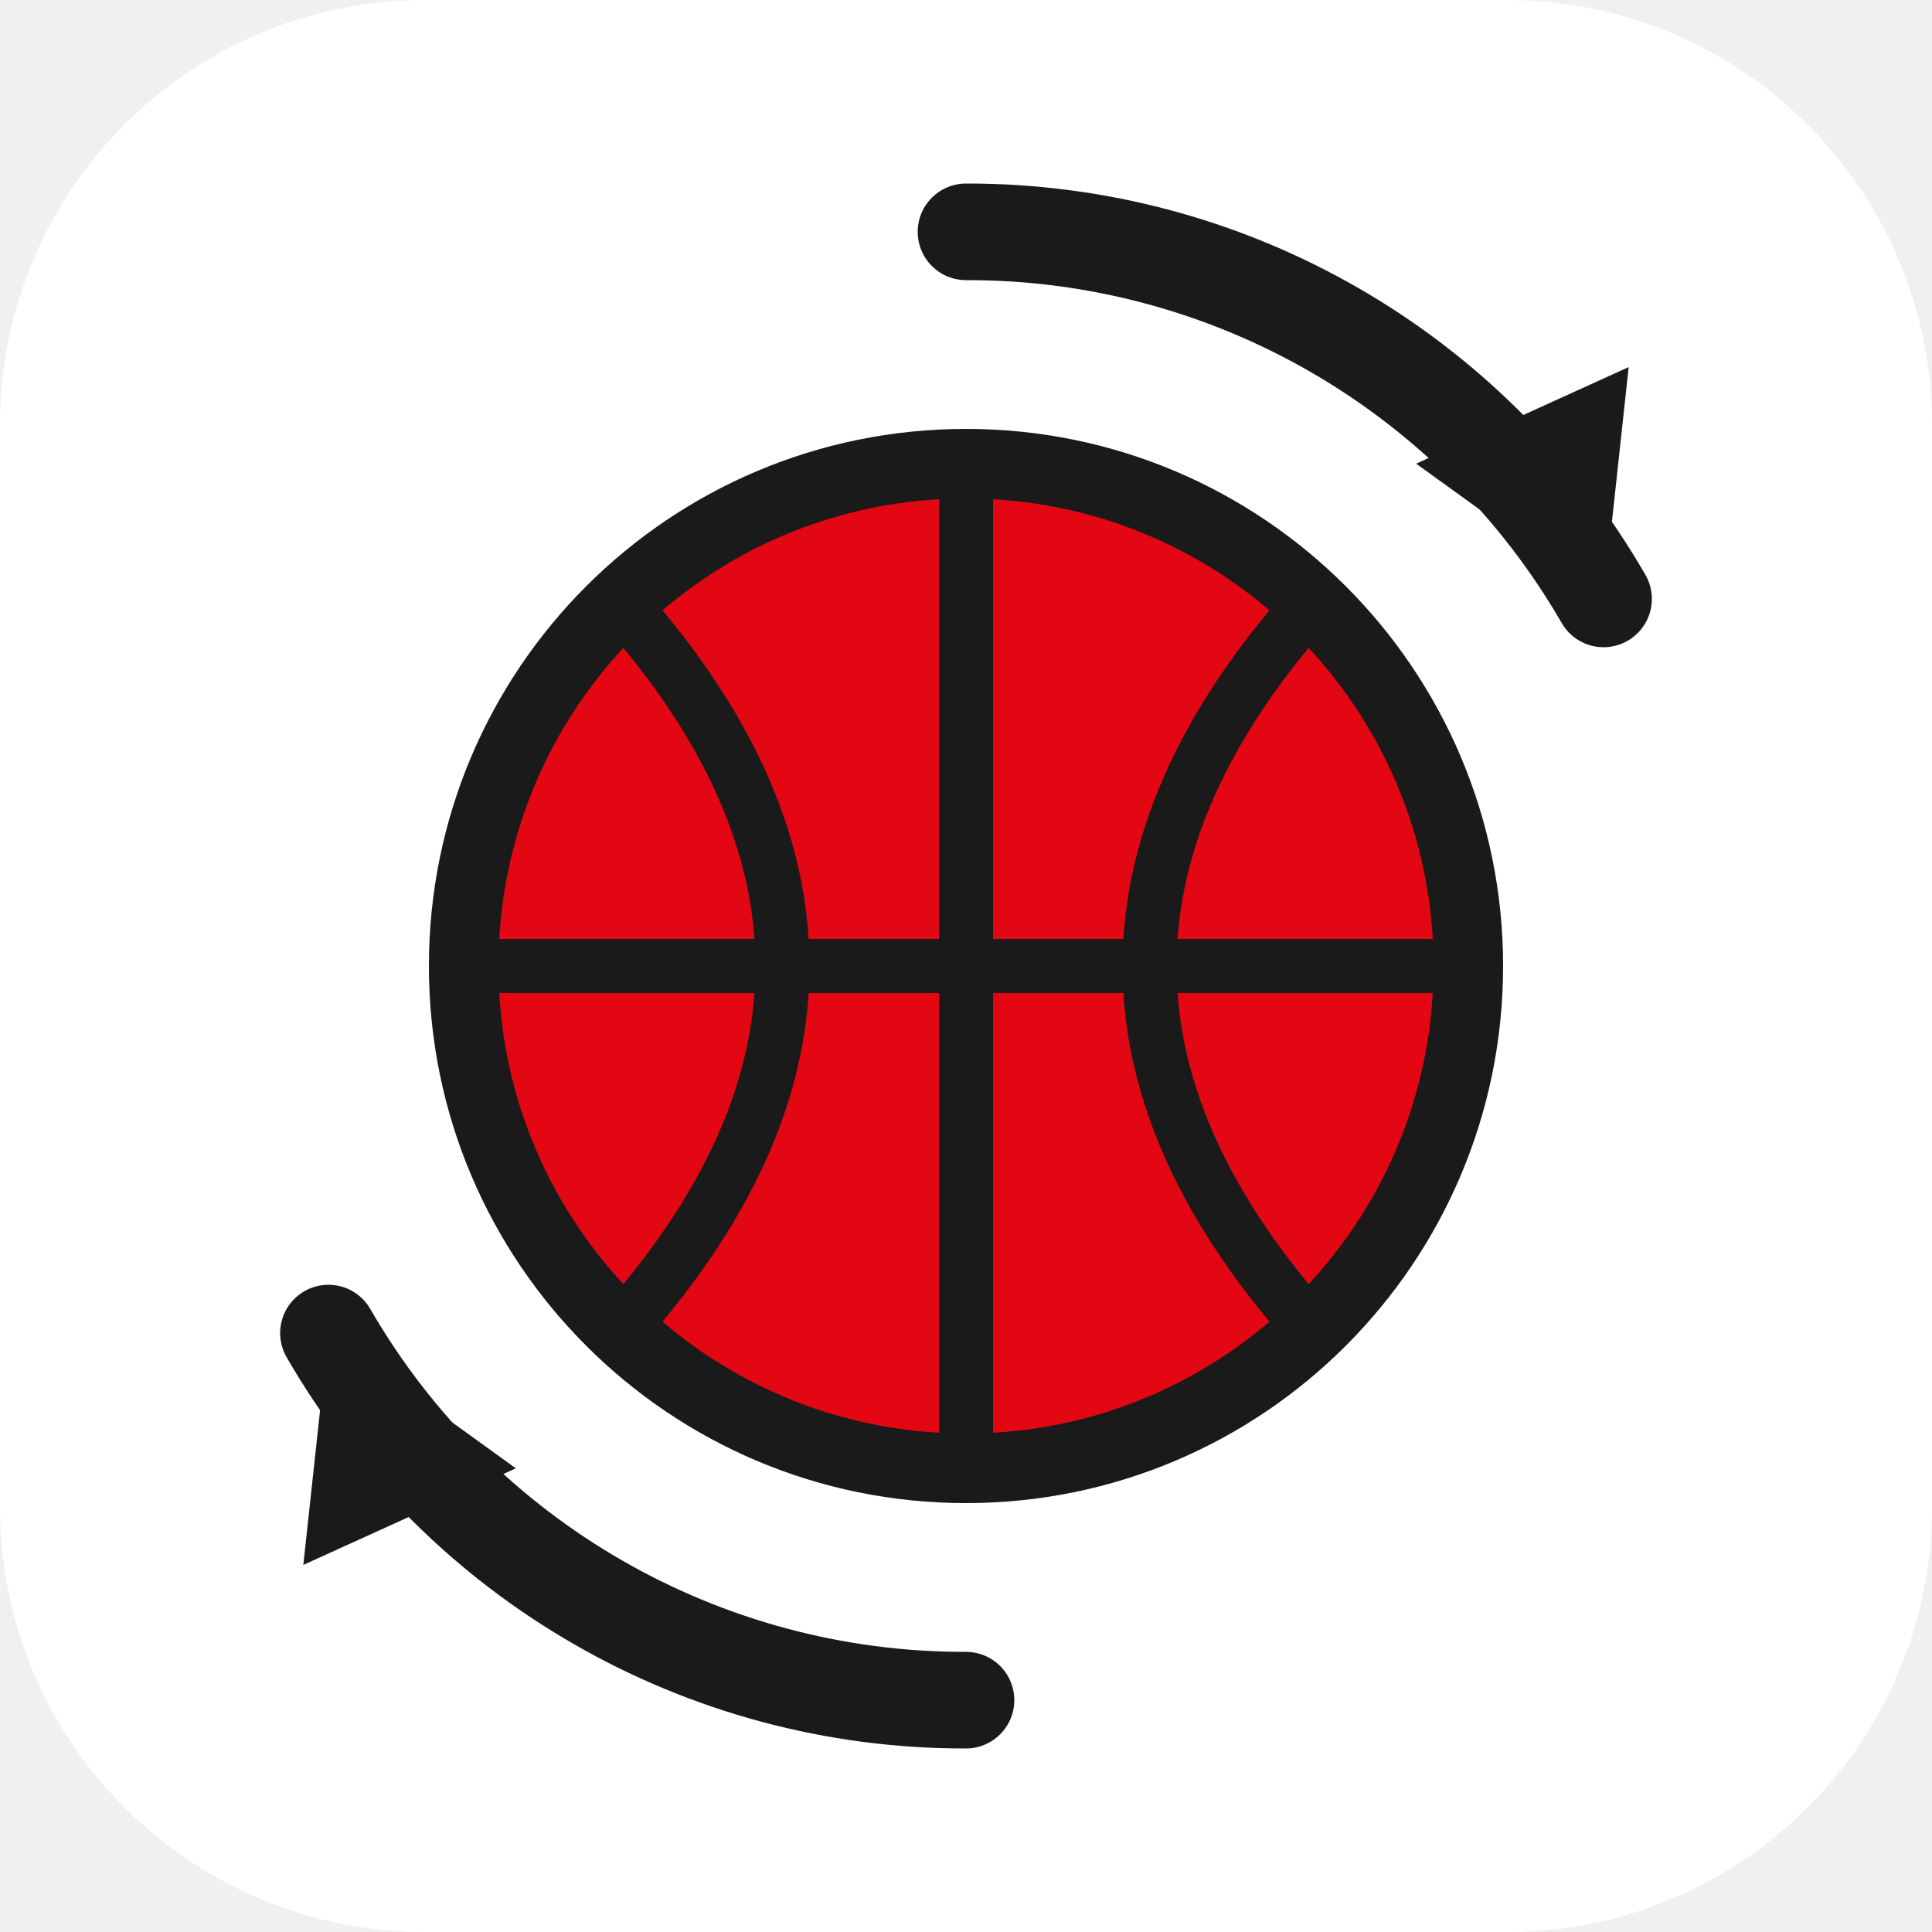
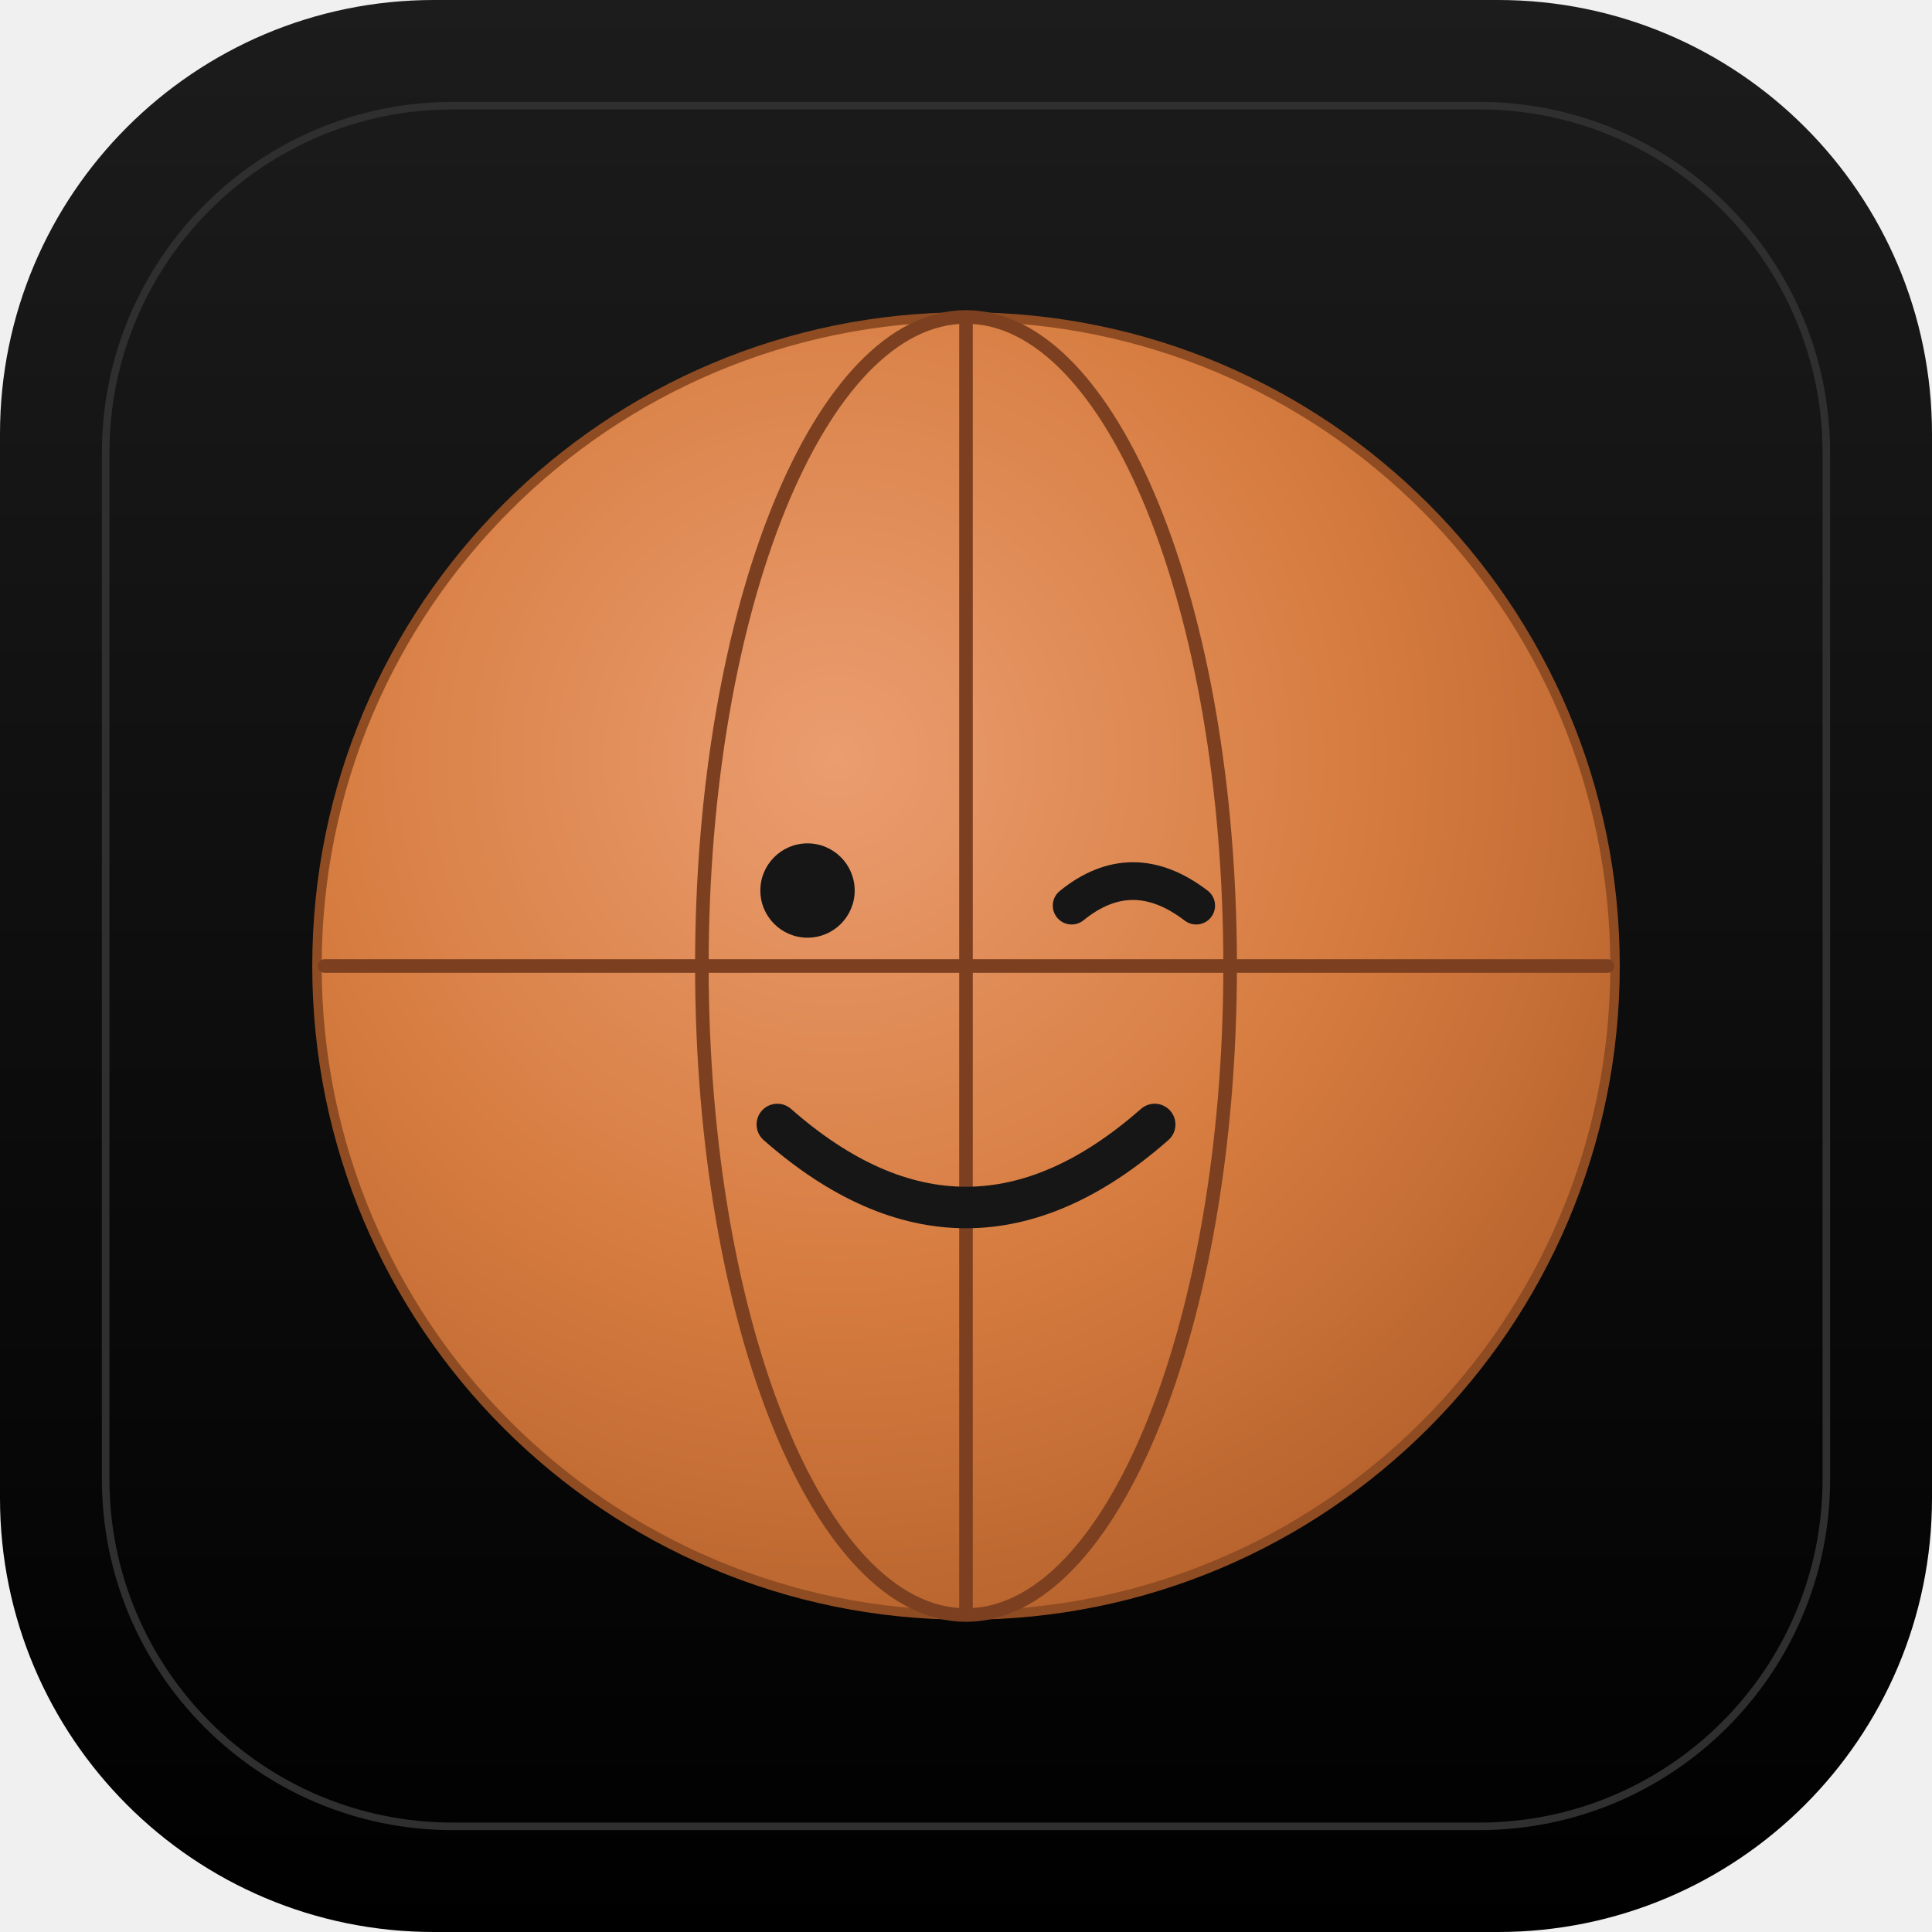
- <svg xmlns="http://www.w3.org/2000/svg" viewBox="0 0 100 100" width="512" height="512">
-   <rect width="100" height="100" rx="22" fill="#ffffff" />
-   <path d="M50 12 a38 38 0 0 1 33 19" fill="none" stroke="#1a1a1a" stroke-width="5" stroke-linecap="round" />
-   <path d="M83 31 l1.3 -12 l-11 5 z" fill="#1a1a1a" />
-   <path d="M50 88 a38 38 0 0 1 -33 -19" fill="none" stroke="#1a1a1a" stroke-width="5" stroke-linecap="round" />
-   <path d="M17 69 l-1.3 12 l11 -5 z" fill="#1a1a1a" />
-   <circle cx="50" cy="50" r="26" fill="#e30613" stroke="#1a1a1a" stroke-width="3.6" />
-   <path d="M50 24 v52 M24 50 h52" stroke="#1a1a1a" stroke-width="2.8" fill="none" />
-   <path d="M31 30 q19 20 0 40 M69 30 q-19 20 0 40" stroke="#1a1a1a" stroke-width="2.8" fill="none" />
+ <svg xmlns="http://www.w3.org/2000/svg" viewBox="0 0 512 512" width="512" height="512">
+   <defs>
+     <linearGradient id="bg" x1="0" y1="0" x2="0" y2="1">
+       <stop offset="0%" stop-color="#1c1c1c" />
+       <stop offset="100%" stop-color="#000000" />
+     </linearGradient>
+     <radialGradient id="ball" cx="40%" cy="34%" r="78%">
+       <stop offset="0%" stop-color="#eb9d70" />
+       <stop offset="52%" stop-color="#d67c40" />
+       <stop offset="100%" stop-color="#af5c28" />
+     </radialGradient>
+   </defs>
+   <rect width="512" height="512" rx="115" fill="url(#bg)" />
+   <rect x="28" y="28" width="456" height="456" rx="92" fill="none" stroke="#2f2f2f" stroke-width="2" />
+   <circle cx="256" cy="256" r="172" fill="url(#ball)" stroke="#8f4c22" stroke-width="2.5" />
+   <g stroke="#7c4020" stroke-width="3.6" fill="none" stroke-linecap="round">
+     <line x1="86" y1="256" x2="426" y2="256" />
+     <line x1="256" y1="86" x2="256" y2="426" />
+     <ellipse cx="256" cy="256" rx="70" ry="172" />
+   </g>
+   <g fill="#161616" stroke="#161616">
+     <circle cx="214" cy="236" r="12.5" stroke="none" />
+     <path d="M284 240 q16 -13 33 0" stroke-width="10" fill="none" stroke-linecap="round" />
+     <path d="M206 298 q50 44 100 0" stroke-width="11" fill="none" stroke-linecap="round" />
+   </g>
</svg>
